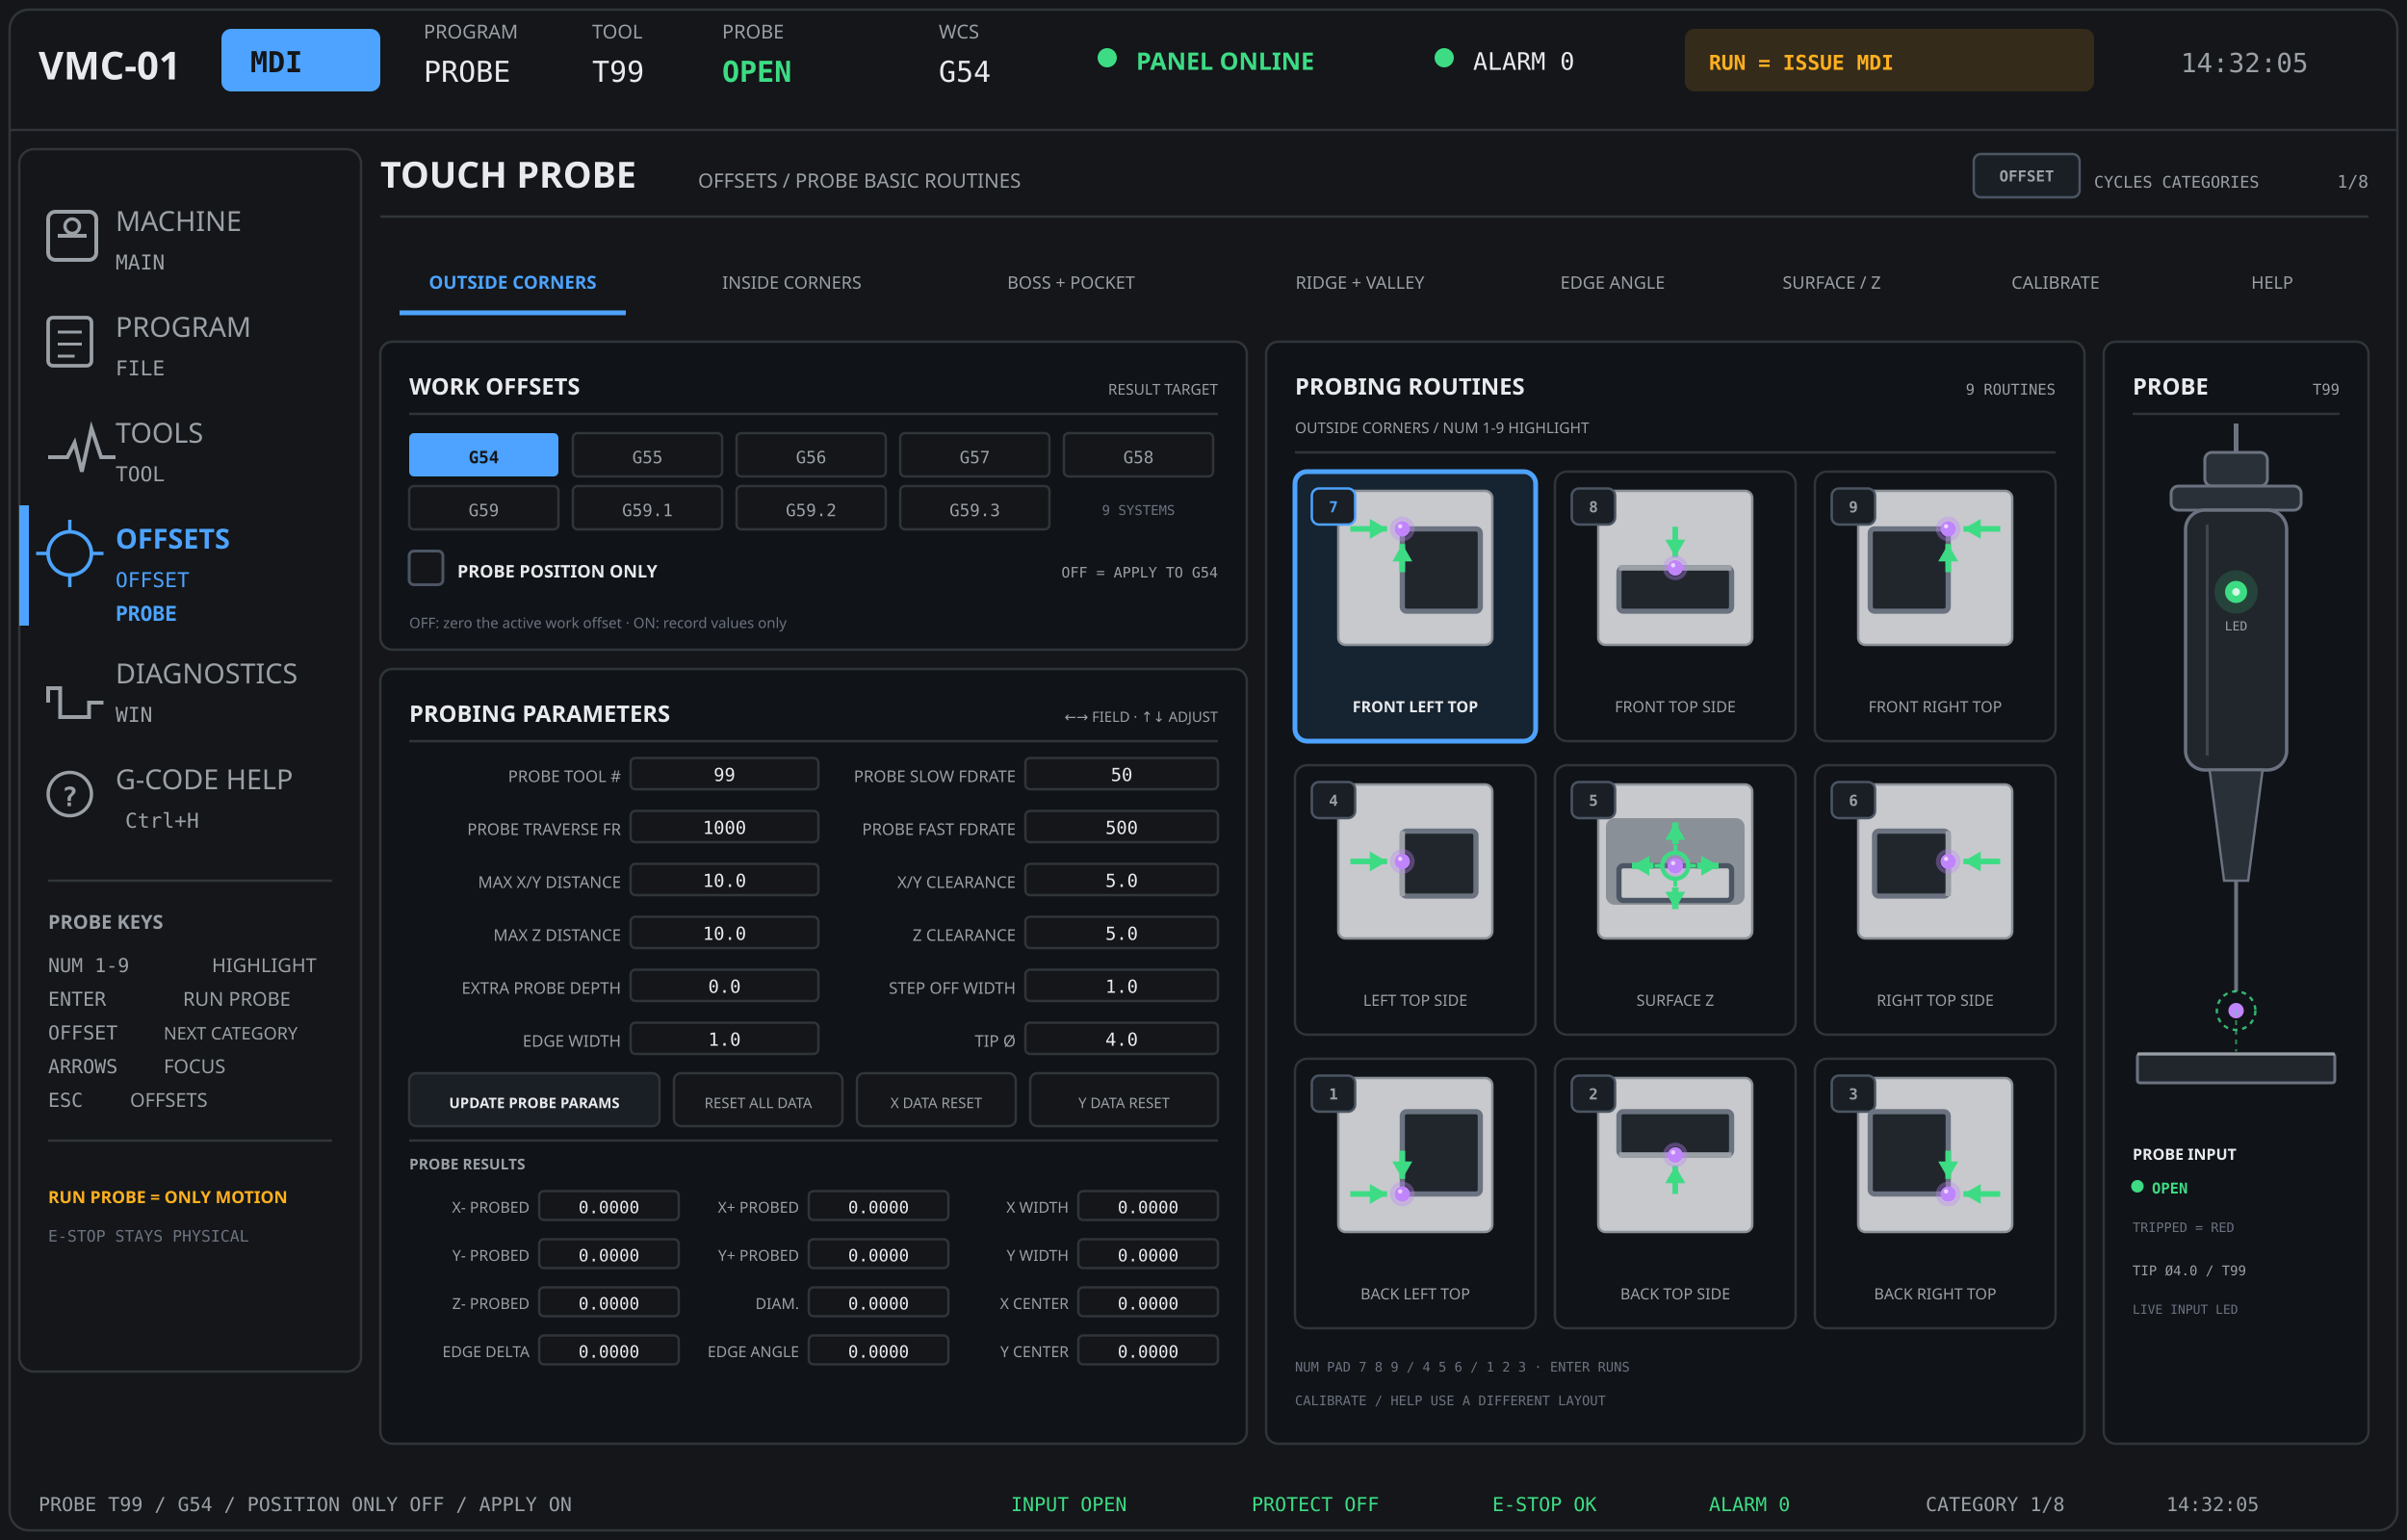
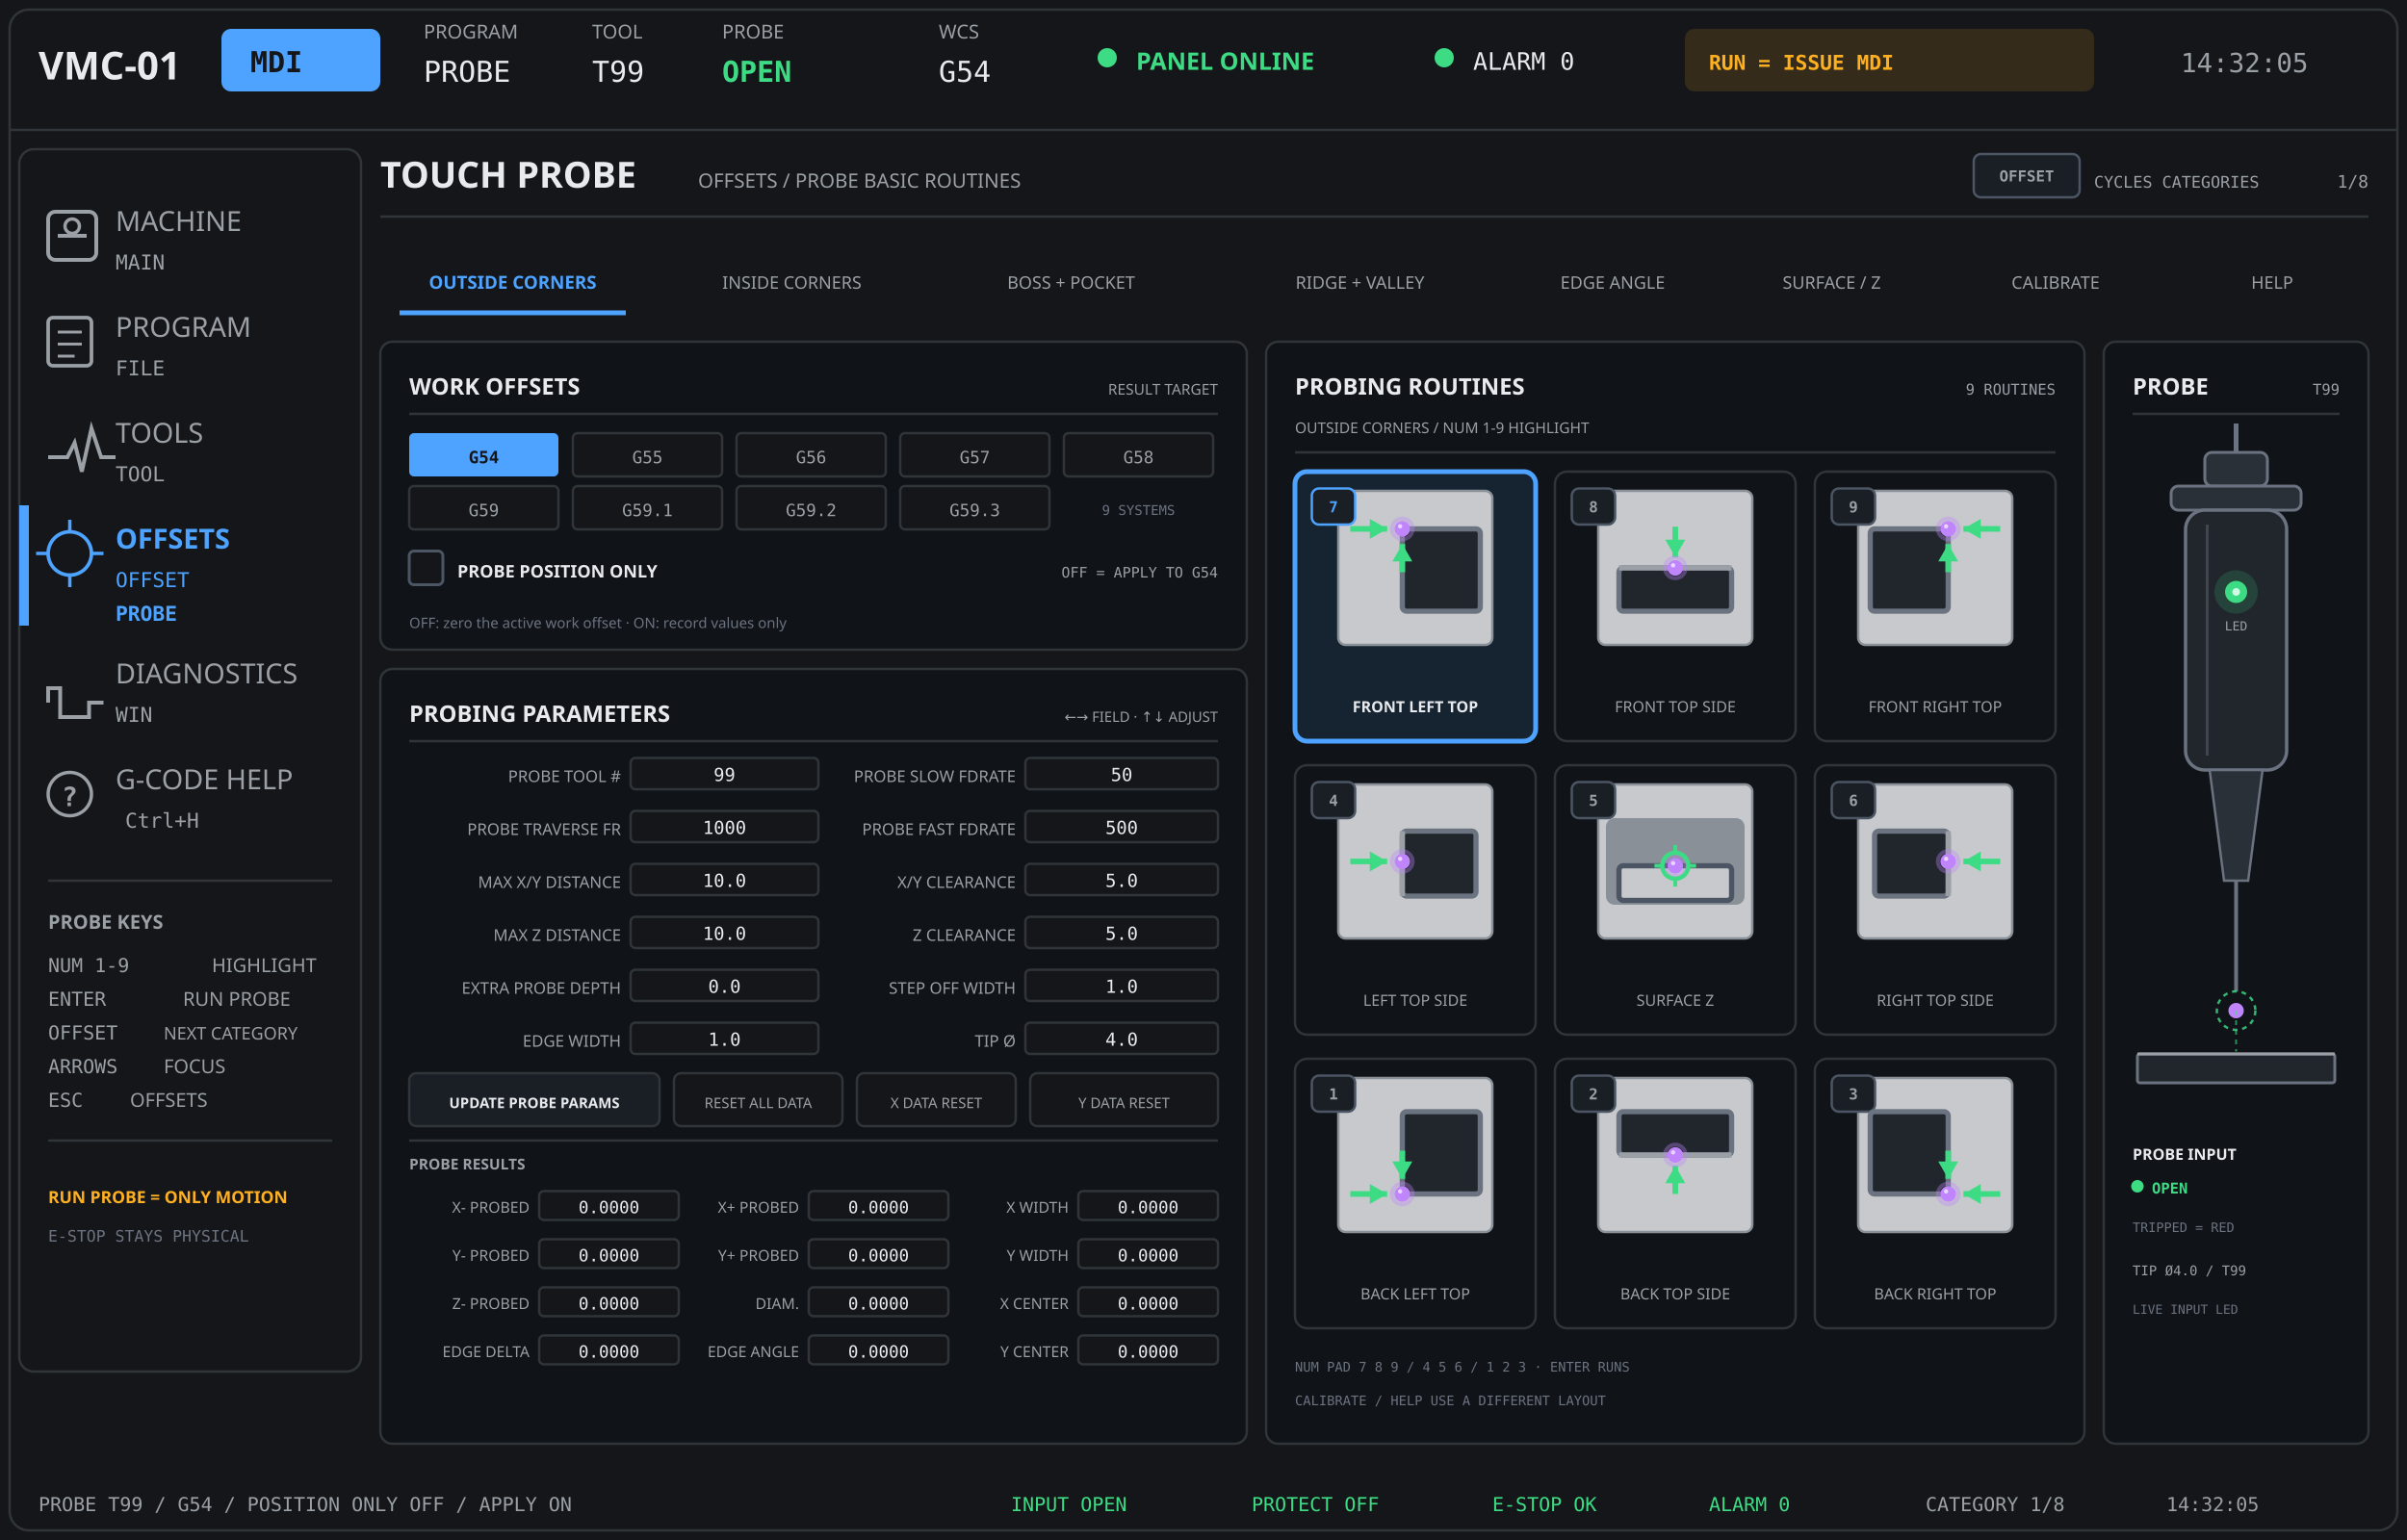
<svg xmlns="http://www.w3.org/2000/svg" viewBox="0 0 1000 640" width="1000" height="640">
  <rect x="0" y="0" width="1000" height="640" rx="0" fill="#141619" stroke="none" stroke-width="1" />
  <rect x="4" y="4" width="992" height="632" rx="8" fill="none" stroke="#30353a" stroke-width="1" />
  <line x1="4" y1="54" x2="996" y2="54" stroke="#30353a" stroke-width="1" />
  <text x="16" y="33" fill="#e8eaed" font-size="16" font-family="sans-serif" font-weight="700" text-anchor="start">VMC-01</text>
  <rect x="92" y="12" width="66" height="26" rx="4" fill="#4da3ff" stroke="none" stroke-width="1" />
  <text x="104" y="30" fill="#141619" font-size="12" font-family="monospace" font-weight="700" text-anchor="start">MDI</text>
  <text x="176" y="16" fill="#9aa0a6" font-size="8" font-family="sans-serif" text-anchor="start">PROGRAM</text>
  <text x="176" y="34" fill="#e8eaed" font-size="12" font-family="monospace" text-anchor="start">PROBE</text>
  <text x="246" y="16" fill="#9aa0a6" font-size="8" font-family="sans-serif" text-anchor="start">TOOL</text>
  <text x="246" y="34" fill="#e8eaed" font-size="12" font-family="monospace" text-anchor="start">T99</text>
  <text x="300" y="16" fill="#9aa0a6" font-size="8" font-family="sans-serif" text-anchor="start">PROBE</text>
  <text x="300" y="34" fill="#3ddc84" font-size="12" font-family="monospace" font-weight="700" text-anchor="start">OPEN</text>
  <text x="390" y="16" fill="#9aa0a6" font-size="8" font-family="sans-serif" text-anchor="start">WCS</text>
  <text x="390" y="34" fill="#e8eaed" font-size="12" font-family="monospace" text-anchor="start">G54</text>
  <circle cx="460" cy="24" r="4" fill="#3ddc84" />
  <text x="472" y="29" fill="#3ddc84" font-size="10" font-family="sans-serif" font-weight="700" text-anchor="start">PANEL ONLINE</text>
  <circle cx="600" cy="24" r="4" fill="#3ddc84" />
  <text x="612" y="29" fill="#e8eaed" font-size="10" font-family="monospace" text-anchor="start">ALARM 0</text>
  <rect x="700" y="12" width="170" height="26" rx="4" fill="#ffb020" stroke="none" stroke-width="0" opacity="0.14" />
  <text x="710" y="29" fill="#ffb020" font-size="8.5" font-family="monospace" font-weight="700" text-anchor="start">RUN = ISSUE MDI</text>
  <text x="906" y="30" fill="#9aa0a6" font-size="11" font-family="monospace" text-anchor="start">14:32:05</text>
  <rect x="8" y="62" width="142" height="508" rx="6" fill="#141619" stroke="#30353a" stroke-width="1" />
  <rect x="20" y="88" width="20" height="20" rx="3" fill="none" stroke="#9aa0a6" stroke-width="1.6" />
  <line x1="24" y1="98" x2="36" y2="98" stroke="#9aa0a6" stroke-width="1.6" />
  <circle cx="30" cy="94" r="3" fill="none" stroke="#9aa0a6" stroke-width="1.4" />
  <text x="48" y="96" fill="#9aa0a6" font-size="11.5" font-family="sans-serif" text-anchor="start">MACHINE</text>
  <text x="48" y="112" fill="#9aa0a6" font-size="8.5" font-family="monospace" text-anchor="start">MAIN</text>
  <rect x="20" y="132" width="18" height="20" rx="2" fill="none" stroke="#9aa0a6" stroke-width="1.5" />
  <line x1="24" y1="138" x2="34" y2="138" stroke="#9aa0a6" stroke-width="1.2" />
  <line x1="24" y1="143" x2="34" y2="143" stroke="#9aa0a6" stroke-width="1.2" />
  <line x1="24" y1="148" x2="31" y2="148" stroke="#9aa0a6" stroke-width="1.2" />
  <text x="48" y="140" fill="#9aa0a6" font-size="11.5" font-family="sans-serif" text-anchor="start">PROGRAM</text>
  <text x="48" y="156" fill="#9aa0a6" font-size="8.5" font-family="monospace" text-anchor="start">FILE</text>
  <path d="M20 190 L28 190 L31 184 L34 196 L38 178 L42 190 L48 190" fill="none" stroke="#9aa0a6" stroke-width="1.6" />
  <text x="48" y="184" fill="#9aa0a6" font-size="11.5" font-family="sans-serif" text-anchor="start">TOOLS</text>
  <text x="48" y="200" fill="#9aa0a6" font-size="8.5" font-family="monospace" text-anchor="start">TOOL</text>
  <rect x="8" y="210" width="4" height="50" rx="0" fill="#4da3ff" stroke="none" stroke-width="0" />
  <circle cx="29" cy="230" r="9" fill="none" stroke="#4da3ff" stroke-width="1.5" />
  <line x1="29" y1="216" x2="29" y2="221" stroke="#4da3ff" stroke-width="1.4" />
  <line x1="29" y1="239" x2="29" y2="244" stroke="#4da3ff" stroke-width="1.4" />
  <line x1="15" y1="230" x2="20" y2="230" stroke="#4da3ff" stroke-width="1.4" />
  <line x1="38" y1="230" x2="43" y2="230" stroke="#4da3ff" stroke-width="1.4" />
  <text x="48" y="228" fill="#4da3ff" font-size="11.5" font-family="sans-serif" font-weight="700" text-anchor="start">OFFSETS</text>
  <text x="48" y="244" fill="#4da3ff" font-size="8.5" font-family="monospace" text-anchor="start">OFFSET</text>
  <text x="48" y="258" fill="#4da3ff" font-size="8.5" font-family="monospace" font-weight="700" text-anchor="start">PROBE</text>
  <path d="M20 292 L20 286 L25 286 L25 298 L37 298 L37 292 L43 292" fill="none" stroke="#9aa0a6" stroke-width="1.6" />
  <text x="48" y="284" fill="#9aa0a6" font-size="11.5" font-family="sans-serif" text-anchor="start">DIAGNOSTICS</text>
  <text x="48" y="300" fill="#9aa0a6" font-size="8.5" font-family="monospace" text-anchor="start">WIN</text>
  <circle cx="29" cy="330" r="9" fill="none" stroke="#9aa0a6" stroke-width="1.4" />
  <text x="29" y="335" fill="#9aa0a6" font-size="11" font-family="monospace" font-weight="700" text-anchor="middle">?</text>
  <text x="48" y="328" fill="#9aa0a6" font-size="11.5" font-family="sans-serif" text-anchor="start">G-CODE HELP</text>
  <text x="52" y="344" fill="#9aa0a6" font-size="8.5" font-family="monospace" text-anchor="start">Ctrl+H</text>
  <line x1="20" y1="366" x2="138" y2="366" stroke="#30353a" stroke-width="1" />
  <text x="20" y="386" fill="#9aa0a6" font-size="8" font-family="sans-serif" font-weight="700" text-anchor="start">PROBE KEYS</text>
  <text x="20" y="404" fill="#9aa0a6" font-size="8" font-family="monospace" text-anchor="start">NUM 1-9</text>
  <text x="88" y="404" fill="#9aa0a6" font-size="8" font-family="sans-serif" text-anchor="start">HIGHLIGHT</text>
  <text x="20" y="418" fill="#9aa0a6" font-size="8" font-family="monospace" text-anchor="start">ENTER</text>
  <text x="76" y="418" fill="#9aa0a6" font-size="8" font-family="sans-serif" text-anchor="start">RUN PROBE</text>
  <text x="20" y="432" fill="#9aa0a6" font-size="8" font-family="monospace" text-anchor="start">OFFSET</text>
  <text x="68" y="432" fill="#9aa0a6" font-size="7.2" font-family="sans-serif" text-anchor="start">NEXT CATEGORY</text>
  <text x="20" y="446" fill="#9aa0a6" font-size="8" font-family="monospace" text-anchor="start">ARROWS</text>
  <text x="68" y="446" fill="#9aa0a6" font-size="8" font-family="sans-serif" text-anchor="start">FOCUS</text>
  <text x="20" y="460" fill="#9aa0a6" font-size="8" font-family="monospace" text-anchor="start">ESC</text>
  <text x="54" y="460" fill="#9aa0a6" font-size="8" font-family="sans-serif" text-anchor="start">OFFSETS</text>
  <line x1="20" y1="474" x2="138" y2="474" stroke="#30353a" stroke-width="1" />
  <text x="20" y="500" fill="#ffb020" font-size="7.0" font-family="sans-serif" font-weight="700" text-anchor="start">RUN PROBE = ONLY MOTION</text>
  <text x="20" y="516" fill="#6b7280" font-size="6.6" font-family="monospace" text-anchor="start">E-STOP STAYS PHYSICAL</text>
  <text x="158" y="78" fill="#e8eaed" font-size="15" font-family="sans-serif" font-weight="700" text-anchor="start">TOUCH PROBE</text>
  <text x="290" y="78" fill="#9aa0a6" font-size="8.2" font-family="sans-serif" text-anchor="start">OFFSETS / PROBE BASIC ROUTINES</text>
  <rect x="820" y="64" width="44" height="18" rx="3" fill="#1a1f25" stroke="#4b5563" stroke-width="1" />
  <text x="842.0" y="75.4" fill="#9aa0a6" font-size="6.3" font-family="monospace" font-weight="700" text-anchor="middle">OFFSET</text>
  <text x="870" y="78" fill="#9aa0a6" font-size="6.7" font-family="monospace" text-anchor="start">CYCLES CATEGORIES</text>
  <text x="984" y="78" fill="#9aa0a6" font-size="7.2" font-family="monospace" text-anchor="end">1/8</text>
  <line x1="158" y1="90" x2="984" y2="90" stroke="#30353a" stroke-width="1" />
  <text x="213.0" y="120" fill="#4da3ff" font-size="7.5" font-family="sans-serif" font-weight="700" text-anchor="middle">OUTSIDE CORNERS</text>
  <line x1="166" y1="130" x2="260" y2="130" stroke="#4da3ff" stroke-width="2" />
  <text x="329.0" y="120" fill="#9aa0a6" font-size="7.2" font-family="sans-serif" text-anchor="middle">INSIDE CORNERS</text>
  <text x="445.0" y="120" fill="#9aa0a6" font-size="7.2" font-family="sans-serif" text-anchor="middle">BOSS + POCKET</text>
  <text x="565.0" y="120" fill="#9aa0a6" font-size="7.2" font-family="sans-serif" text-anchor="middle">RIDGE + VALLEY</text>
  <text x="670.0" y="120" fill="#9aa0a6" font-size="7.2" font-family="sans-serif" text-anchor="middle">EDGE ANGLE</text>
  <text x="761.0" y="120" fill="#9aa0a6" font-size="7.2" font-family="sans-serif" text-anchor="middle">SURFACE / Z</text>
  <text x="854.0" y="120" fill="#9aa0a6" font-size="7.2" font-family="sans-serif" text-anchor="middle">CALIBRATE</text>
  <text x="944.0" y="120" fill="#9aa0a6" font-size="7.2" font-family="sans-serif" text-anchor="middle">HELP</text>
  <rect x="158" y="142" width="360" height="128" rx="5" fill="#101317" stroke="#30353a" stroke-width="1" />
  <text x="170" y="164" fill="#e8eaed" font-size="9.5" font-family="sans-serif" font-weight="700" text-anchor="start">WORK OFFSETS</text>
  <text x="506" y="164" fill="#9aa0a6" font-size="6.2" font-family="sans-serif" text-anchor="end">RESULT TARGET</text>
  <line x1="170" y1="172" x2="506" y2="172" stroke="#30353a" stroke-width="1" />
  <rect x="170" y="180" width="62" height="18" rx="2" fill="#4da3ff" stroke="none" stroke-width="1" />
  <text x="201" y="192.5" fill="#141619" font-size="7" font-family="monospace" font-weight="700" text-anchor="middle">G54</text>
  <rect x="238" y="180" width="62" height="18" rx="2" fill="#141619" stroke="#30353a" stroke-width="1" />
  <text x="269" y="192.5" fill="#9aa0a6" font-size="7" font-family="monospace" text-anchor="middle">G55</text>
  <rect x="306" y="180" width="62" height="18" rx="2" fill="#141619" stroke="#30353a" stroke-width="1" />
  <text x="337" y="192.5" fill="#9aa0a6" font-size="7" font-family="monospace" text-anchor="middle">G56</text>
  <rect x="374" y="180" width="62" height="18" rx="2" fill="#141619" stroke="#30353a" stroke-width="1" />
  <text x="405" y="192.5" fill="#9aa0a6" font-size="7" font-family="monospace" text-anchor="middle">G57</text>
  <rect x="442" y="180" width="62" height="18" rx="2" fill="#141619" stroke="#30353a" stroke-width="1" />
  <text x="473" y="192.5" fill="#9aa0a6" font-size="7" font-family="monospace" text-anchor="middle">G58</text>
  <rect x="170" y="202" width="62" height="18" rx="2" fill="#141619" stroke="#30353a" stroke-width="1" />
  <text x="201" y="214.5" fill="#9aa0a6" font-size="7" font-family="monospace" text-anchor="middle">G59</text>
  <rect x="238" y="202" width="62" height="18" rx="2" fill="#141619" stroke="#30353a" stroke-width="1" />
  <text x="269" y="214.5" fill="#9aa0a6" font-size="7" font-family="monospace" text-anchor="middle">G59.1</text>
  <rect x="306" y="202" width="62" height="18" rx="2" fill="#141619" stroke="#30353a" stroke-width="1" />
  <text x="337" y="214.5" fill="#9aa0a6" font-size="7" font-family="monospace" text-anchor="middle">G59.2</text>
  <rect x="374" y="202" width="62" height="18" rx="2" fill="#141619" stroke="#30353a" stroke-width="1" />
  <text x="405" y="214.5" fill="#9aa0a6" font-size="7" font-family="monospace" text-anchor="middle">G59.3</text>
  <text x="473" y="214" fill="#6b7280" font-size="5.6" font-family="monospace" text-anchor="middle">9 SYSTEMS</text>
  <rect x="170" y="229" width="14" height="14" rx="2" fill="#141619" stroke="#4b5563" stroke-width="1.2" />
  <text x="190" y="240" fill="#e8eaed" font-size="7.2" font-family="sans-serif" font-weight="700" text-anchor="start">PROBE POSITION ONLY</text>
  <text x="506" y="240" fill="#9aa0a6" font-size="6.0" font-family="monospace" text-anchor="end">OFF = APPLY TO G54</text>
  <text x="170" y="261" fill="#6b7280" font-size="6.0" font-family="sans-serif" text-anchor="start">OFF: zero the active work offset · ON: record values only</text>
  <rect x="158" y="278" width="360" height="322" rx="5" fill="#101317" stroke="#30353a" stroke-width="1" />
  <text x="170" y="300" fill="#e8eaed" font-size="9.5" font-family="sans-serif" font-weight="700" text-anchor="start">PROBING PARAMETERS</text>
  <text x="506" y="300" fill="#9aa0a6" font-size="5.9" font-family="sans-serif" text-anchor="end">←→ FIELD · ↑↓ ADJUST</text>
  <line x1="170" y1="308" x2="506" y2="308" stroke="#30353a" stroke-width="1" />
  <text x="258" y="325" fill="#9aa0a6" font-size="6.7" font-family="sans-serif" text-anchor="end">PROBE TOOL #</text>
  <rect x="262" y="315" width="78" height="13" rx="2" fill="#141619" stroke="#30353a" stroke-width="1" />
  <text x="301" y="324.6" fill="#e8eaed" font-size="7.5" font-family="monospace" text-anchor="middle">99</text>
  <text x="422" y="325" fill="#9aa0a6" font-size="6.7" font-family="sans-serif" text-anchor="end">PROBE SLOW FDRATE</text>
  <rect x="426" y="315" width="80" height="13" rx="2" fill="#141619" stroke="#30353a" stroke-width="1" />
  <text x="466" y="324.6" fill="#e8eaed" font-size="7.5" font-family="monospace" text-anchor="middle">50</text>
  <text x="258" y="347" fill="#9aa0a6" font-size="6.7" font-family="sans-serif" text-anchor="end">PROBE TRAVERSE FR</text>
  <rect x="262" y="337" width="78" height="13" rx="2" fill="#141619" stroke="#30353a" stroke-width="1" />
  <text x="301" y="346.6" fill="#e8eaed" font-size="7.5" font-family="monospace" text-anchor="middle">1000</text>
  <text x="422" y="347" fill="#9aa0a6" font-size="6.7" font-family="sans-serif" text-anchor="end">PROBE FAST FDRATE</text>
  <rect x="426" y="337" width="80" height="13" rx="2" fill="#141619" stroke="#30353a" stroke-width="1" />
  <text x="466" y="346.6" fill="#e8eaed" font-size="7.5" font-family="monospace" text-anchor="middle">500</text>
  <text x="258" y="369" fill="#9aa0a6" font-size="6.7" font-family="sans-serif" text-anchor="end">MAX X/Y DISTANCE</text>
  <rect x="262" y="359" width="78" height="13" rx="2" fill="#141619" stroke="#30353a" stroke-width="1" />
  <text x="301" y="368.6" fill="#e8eaed" font-size="7.5" font-family="monospace" text-anchor="middle">10.0</text>
  <text x="422" y="369" fill="#9aa0a6" font-size="6.7" font-family="sans-serif" text-anchor="end">X/Y CLEARANCE</text>
  <rect x="426" y="359" width="80" height="13" rx="2" fill="#141619" stroke="#30353a" stroke-width="1" />
  <text x="466" y="368.6" fill="#e8eaed" font-size="7.5" font-family="monospace" text-anchor="middle">5.0</text>
  <text x="258" y="391" fill="#9aa0a6" font-size="6.7" font-family="sans-serif" text-anchor="end">MAX Z DISTANCE</text>
  <rect x="262" y="381" width="78" height="13" rx="2" fill="#141619" stroke="#30353a" stroke-width="1" />
  <text x="301" y="390.6" fill="#e8eaed" font-size="7.5" font-family="monospace" text-anchor="middle">10.0</text>
  <text x="422" y="391" fill="#9aa0a6" font-size="6.7" font-family="sans-serif" text-anchor="end">Z CLEARANCE</text>
  <rect x="426" y="381" width="80" height="13" rx="2" fill="#141619" stroke="#30353a" stroke-width="1" />
  <text x="466" y="390.6" fill="#e8eaed" font-size="7.5" font-family="monospace" text-anchor="middle">5.0</text>
  <text x="258" y="413" fill="#9aa0a6" font-size="6.7" font-family="sans-serif" text-anchor="end">EXTRA PROBE DEPTH</text>
  <rect x="262" y="403" width="78" height="13" rx="2" fill="#141619" stroke="#30353a" stroke-width="1" />
  <text x="301" y="412.6" fill="#e8eaed" font-size="7.5" font-family="monospace" text-anchor="middle">0.0</text>
  <text x="422" y="413" fill="#9aa0a6" font-size="6.7" font-family="sans-serif" text-anchor="end">STEP OFF WIDTH</text>
  <rect x="426" y="403" width="80" height="13" rx="2" fill="#141619" stroke="#30353a" stroke-width="1" />
  <text x="466" y="412.6" fill="#e8eaed" font-size="7.5" font-family="monospace" text-anchor="middle">1.0</text>
  <text x="258" y="435" fill="#9aa0a6" font-size="6.7" font-family="sans-serif" text-anchor="end">EDGE WIDTH</text>
  <rect x="262" y="425" width="78" height="13" rx="2" fill="#141619" stroke="#30353a" stroke-width="1" />
  <text x="301" y="434.6" fill="#e8eaed" font-size="7.5" font-family="monospace" text-anchor="middle">1.0</text>
  <text x="422" y="435" fill="#9aa0a6" font-size="6.7" font-family="sans-serif" text-anchor="end">TIP Ø</text>
  <rect x="426" y="425" width="80" height="13" rx="2" fill="#141619" stroke="#30353a" stroke-width="1" />
  <text x="466" y="434.6" fill="#e8eaed" font-size="7.5" font-family="monospace" text-anchor="middle">4.0</text>
  <rect x="170" y="446" width="104" height="22" rx="3" fill="#1a1f25" stroke="#30353a" stroke-width="1" />
  <text x="222" y="460.5" fill="#e8eaed" font-size="6.0" font-family="sans-serif" font-weight="700" text-anchor="middle">UPDATE PROBE PARAMS</text>
  <rect x="280" y="446" width="70" height="22" rx="3" fill="#141619" stroke="#30353a" stroke-width="1" />
  <text x="315" y="460.5" fill="#9aa0a6" font-size="6.0" font-family="sans-serif" text-anchor="middle">RESET ALL DATA</text>
  <rect x="356" y="446" width="66" height="22" rx="3" fill="#141619" stroke="#30353a" stroke-width="1" />
  <text x="389" y="460.5" fill="#9aa0a6" font-size="6.0" font-family="sans-serif" text-anchor="middle">X DATA RESET</text>
  <rect x="428" y="446" width="78" height="22" rx="3" fill="#141619" stroke="#30353a" stroke-width="1" />
  <text x="467" y="460.5" fill="#9aa0a6" font-size="6.0" font-family="sans-serif" text-anchor="middle">Y DATA RESET</text>
  <line x1="170" y1="474" x2="506" y2="474" stroke="#30353a" stroke-width="1" />
  <text x="170" y="486" fill="#9aa0a6" font-size="6.2" font-family="sans-serif" font-weight="700" text-anchor="start">PROBE RESULTS</text>
  <text x="220" y="504" fill="#9aa0a6" font-size="6.3" font-family="sans-serif" text-anchor="end">X- PROBED</text>
  <rect x="224" y="495" width="58" height="12" rx="2" fill="#141619" stroke="#30353a" stroke-width="1" />
  <text x="253" y="504.2" fill="#e8eaed" font-size="7.0" font-family="monospace" text-anchor="middle">0.0000</text>
  <text x="332" y="504" fill="#9aa0a6" font-size="6.3" font-family="sans-serif" text-anchor="end">X+ PROBED</text>
  <rect x="336" y="495" width="58" height="12" rx="2" fill="#141619" stroke="#30353a" stroke-width="1" />
  <text x="365" y="504.2" fill="#e8eaed" font-size="7.0" font-family="monospace" text-anchor="middle">0.0000</text>
  <text x="444" y="504" fill="#9aa0a6" font-size="6.3" font-family="sans-serif" text-anchor="end">X WIDTH</text>
  <rect x="448" y="495" width="58" height="12" rx="2" fill="#141619" stroke="#30353a" stroke-width="1" />
  <text x="477" y="504.2" fill="#e8eaed" font-size="7.0" font-family="monospace" text-anchor="middle">0.0000</text>
  <text x="220" y="524" fill="#9aa0a6" font-size="6.3" font-family="sans-serif" text-anchor="end">Y- PROBED</text>
  <rect x="224" y="515" width="58" height="12" rx="2" fill="#141619" stroke="#30353a" stroke-width="1" />
  <text x="253" y="524.2" fill="#e8eaed" font-size="7.0" font-family="monospace" text-anchor="middle">0.0000</text>
  <text x="332" y="524" fill="#9aa0a6" font-size="6.3" font-family="sans-serif" text-anchor="end">Y+ PROBED</text>
  <rect x="336" y="515" width="58" height="12" rx="2" fill="#141619" stroke="#30353a" stroke-width="1" />
  <text x="365" y="524.2" fill="#e8eaed" font-size="7.0" font-family="monospace" text-anchor="middle">0.0000</text>
  <text x="444" y="524" fill="#9aa0a6" font-size="6.3" font-family="sans-serif" text-anchor="end">Y WIDTH</text>
  <rect x="448" y="515" width="58" height="12" rx="2" fill="#141619" stroke="#30353a" stroke-width="1" />
  <text x="477" y="524.2" fill="#e8eaed" font-size="7.0" font-family="monospace" text-anchor="middle">0.0000</text>
  <text x="220" y="544" fill="#9aa0a6" font-size="6.3" font-family="sans-serif" text-anchor="end">Z- PROBED</text>
  <rect x="224" y="535" width="58" height="12" rx="2" fill="#141619" stroke="#30353a" stroke-width="1" />
  <text x="253" y="544.2" fill="#e8eaed" font-size="7.0" font-family="monospace" text-anchor="middle">0.0000</text>
  <text x="332" y="544" fill="#9aa0a6" font-size="6.3" font-family="sans-serif" text-anchor="end">DIAM.</text>
  <rect x="336" y="535" width="58" height="12" rx="2" fill="#141619" stroke="#30353a" stroke-width="1" />
  <text x="365" y="544.2" fill="#e8eaed" font-size="7.0" font-family="monospace" text-anchor="middle">0.0000</text>
  <text x="444" y="544" fill="#9aa0a6" font-size="6.3" font-family="sans-serif" text-anchor="end">X CENTER</text>
  <rect x="448" y="535" width="58" height="12" rx="2" fill="#141619" stroke="#30353a" stroke-width="1" />
  <text x="477" y="544.2" fill="#e8eaed" font-size="7.0" font-family="monospace" text-anchor="middle">0.0000</text>
  <text x="220" y="564" fill="#9aa0a6" font-size="6.3" font-family="sans-serif" text-anchor="end">EDGE DELTA</text>
  <rect x="224" y="555" width="58" height="12" rx="2" fill="#141619" stroke="#30353a" stroke-width="1" />
  <text x="253" y="564.2" fill="#e8eaed" font-size="7.0" font-family="monospace" text-anchor="middle">0.0000</text>
  <text x="332" y="564" fill="#9aa0a6" font-size="6.3" font-family="sans-serif" text-anchor="end">EDGE ANGLE</text>
  <rect x="336" y="555" width="58" height="12" rx="2" fill="#141619" stroke="#30353a" stroke-width="1" />
  <text x="365" y="564.2" fill="#e8eaed" font-size="7.0" font-family="monospace" text-anchor="middle">0.0000</text>
  <text x="444" y="564" fill="#9aa0a6" font-size="6.3" font-family="sans-serif" text-anchor="end">Y CENTER</text>
  <rect x="448" y="555" width="58" height="12" rx="2" fill="#141619" stroke="#30353a" stroke-width="1" />
  <text x="477" y="564.2" fill="#e8eaed" font-size="7.0" font-family="monospace" text-anchor="middle">0.0000</text>
  <rect x="874" y="142" width="110" height="458" rx="5" fill="#101317" stroke="#30353a" stroke-width="1" />
  <text x="886" y="164" fill="#e8eaed" font-size="9.5" font-family="sans-serif" font-weight="700" text-anchor="start">PROBE</text>
  <text x="972" y="164" fill="#9aa0a6" font-size="6.2" font-family="monospace" text-anchor="end">T99</text>
  <line x1="886" y1="172" x2="972" y2="172" stroke="#30353a" stroke-width="1" />
  <line x1="929" y1="176" x2="929" y2="188" stroke="#6b7280" stroke-width="2" />
  <rect x="916" y="188" width="26" height="14" rx="3" fill="#2a3037" stroke="#6b7280" stroke-width="1.2" />
  <rect x="902" y="202" width="54" height="10" rx="3" fill="#2a3037" stroke="#6b7280" stroke-width="1.2" />
  <rect x="908" y="212" width="42" height="108" rx="8" fill="#20262c" stroke="#6b7280" stroke-width="1.4" />
  <line x1="917" y1="218" x2="917" y2="314" stroke="#3f464e" stroke-width="1.2" />
  <circle cx="929" cy="246" r="9" fill="#3ddc84" opacity="0.16" />
  <circle cx="929" cy="246" r="4.6" fill="#3ddc84" />
  <circle cx="929" cy="246" r="1.6" fill="#d1fae5" />
  <text x="929" y="262" fill="#9aa0a6" font-size="5.2" font-family="monospace" text-anchor="middle">LED</text>
  <path d="M918 320 L940 320 L934 366 L924 366 Z" fill="#2a3037" stroke="#6b7280" stroke-width="1" />
  <line x1="929" y1="366" x2="929" y2="412" stroke="#6b7280" stroke-width="1.6" />
  <circle cx="929" cy="420" r="3.2" fill="#c084fc" />
  <circle cx="929" cy="420" r="8" fill="none" stroke="#3ddc84" stroke-width="1" stroke-dasharray="2 2" opacity="0.8" />
  <line x1="929" y1="420" x2="929" y2="437" stroke="#3ddc84" stroke-width="0.8" stroke-dasharray="2 2" opacity="0.6" />
  <rect x="888" y="438" width="82" height="12" rx="1" fill="#20262c" stroke="#6b7280" stroke-width="1.2" />
  <line x1="888" y1="438" x2="970" y2="438" stroke="#9aa0a6" stroke-width="1.2" />
  <text x="886" y="482" fill="#e8eaed" font-size="6.4" font-family="sans-serif" font-weight="700" text-anchor="start">PROBE INPUT</text>
  <circle cx="888" cy="493" r="2.6" fill="#3ddc84" />
  <text x="894" y="496" fill="#3ddc84" font-size="6.2" font-family="monospace" font-weight="700" text-anchor="start">OPEN</text>
  <text x="886" y="512" fill="#6b7280" font-size="5.4" font-family="monospace" text-anchor="start">TRIPPED = RED</text>
  <text x="886" y="530" fill="#9aa0a6" font-size="5.6" font-family="monospace" text-anchor="start">TIP Ø4.0 / T99</text>
  <text x="886" y="546" fill="#6b7280" font-size="5.2" font-family="monospace" text-anchor="start">LIVE INPUT LED</text>
  <rect x="526" y="142" width="340" height="458" rx="5" fill="#101317" stroke="#30353a" stroke-width="1" />
  <text x="538" y="164" fill="#e8eaed" font-size="9.5" font-family="sans-serif" font-weight="700" text-anchor="start">PROBING ROUTINES</text>
  <text x="854" y="164" fill="#9aa0a6" font-size="6.2" font-family="monospace" text-anchor="end">9 ROUTINES</text>
  <text x="538" y="180" fill="#9aa0a6" font-size="6.2" font-family="sans-serif" text-anchor="start">OUTSIDE CORNERS / NUM 1-9 HIGHLIGHT</text>
  <line x1="538" y1="188" x2="854" y2="188" stroke="#30353a" stroke-width="1" />
  <rect x="538" y="196" width="100" height="112" rx="5" fill="#4da3ff" fill-opacity="0.11" stroke="#4da3ff" stroke-width="2" />
  <rect x="556.0" y="204" width="64" height="64" rx="3" fill="#c7c9cc" stroke="#8b9198" stroke-width="1" />
  <rect x="545" y="203" width="18" height="15" rx="3" fill="#1a1f25" stroke="#4da3ff" stroke-width="1" />
  <text x="554.0" y="212.9" fill="#4da3ff" font-size="6.3" font-family="monospace" font-weight="700" text-anchor="middle">7</text>
  <g transform="translate(557.4,216.2) scale(1.8)">
    <rect x="14" y="2" width="18" height="19" rx="1" fill="#20262c" stroke="#6b7280" stroke-width="1.2" />
    <line x1="2" y1="2" x2="10.5" y2="2" stroke="#3ddc84" stroke-width="1.3" />
    <polygon points="10.5,2 6.5,-0.3 6.5,4.3" fill="#3ddc84" />
    <line x1="14" y1="12" x2="14" y2="5.5" stroke="#3ddc84" stroke-width="1.3" />
    <polygon points="14,5.5 11.7,9.5 16.3,9.5" fill="#3ddc84" />
    <circle cx="14" cy="2" r="2.4" fill="none" stroke="#c084fc" stroke-width="0.9" opacity="0.35" />
    <circle cx="14" cy="2" r="1.8" fill="#c084fc" />
    <circle cx="13.5" cy="1.4" r="0.5" fill="#e9d5ff" />
  </g>
  <text x="588.0" y="296" fill="#e8eaed" font-size="6.4" font-family="sans-serif" font-weight="700" text-anchor="middle">FRONT LEFT TOP</text>
  <rect x="646" y="196" width="100" height="112" rx="5" fill="#101317" stroke="#30353a" stroke-width="1" />
  <rect x="664.0" y="204" width="64" height="64" rx="3" fill="#c7c9cc" stroke="#8b9198" stroke-width="1" />
  <rect x="653" y="203" width="18" height="15" rx="3" fill="#1a1f25" stroke="#4b5563" stroke-width="1" />
  <text x="662.0" y="212.9" fill="#9aa0a6" font-size="6.3" font-family="monospace" font-weight="700" text-anchor="middle">8</text>
  <g transform="translate(665.4,216.2) scale(1.8)">
    <rect x="4" y="11" width="26" height="10" rx="1" fill="#20262c" stroke="#6b7280" stroke-width="1.2" />
    <line x1="4" y1="11" x2="30" y2="11" stroke="#9aa0a6" stroke-width="1.2" />
    <line x1="17" y1="1.5" x2="17" y2="8.5" stroke="#3ddc84" stroke-width="1.3" />
    <polygon points="17,8.5 14.7,4.5 19.3,4.5" fill="#3ddc84" />
    <circle cx="17" cy="11" r="2.4" fill="none" stroke="#c084fc" stroke-width="0.9" opacity="0.35" />
    <circle cx="17" cy="11" r="1.8" fill="#c084fc" />
    <circle cx="16.5" cy="10.4" r="0.5" fill="#e9d5ff" />
  </g>
  <text x="696.0" y="296" fill="#9aa0a6" font-size="6.4" font-family="sans-serif" text-anchor="middle">FRONT TOP SIDE</text>
  <rect x="754" y="196" width="100" height="112" rx="5" fill="#101317" stroke="#30353a" stroke-width="1" />
  <rect x="772.0" y="204" width="64" height="64" rx="3" fill="#c7c9cc" stroke="#8b9198" stroke-width="1" />
  <rect x="761" y="203" width="18" height="15" rx="3" fill="#1a1f25" stroke="#4b5563" stroke-width="1" />
  <text x="770.0" y="212.9" fill="#9aa0a6" font-size="6.3" font-family="monospace" font-weight="700" text-anchor="middle">9</text>
  <g transform="translate(773.4,216.2) scale(1.8)">
    <rect x="2" y="2" width="18" height="19" rx="1" fill="#20262c" stroke="#6b7280" stroke-width="1.2" />
    <line x1="32" y1="2" x2="23.5" y2="2" stroke="#3ddc84" stroke-width="1.3" />
    <polygon points="23.5,2 27.5,-0.3 27.5,4.3" fill="#3ddc84" />
    <line x1="20" y1="12" x2="20" y2="5.5" stroke="#3ddc84" stroke-width="1.3" />
    <polygon points="20,5.5 17.7,9.5 22.3,9.5" fill="#3ddc84" />
    <circle cx="20" cy="2" r="2.4" fill="none" stroke="#c084fc" stroke-width="0.9" opacity="0.35" />
    <circle cx="20" cy="2" r="1.8" fill="#c084fc" />
    <circle cx="19.5" cy="1.4" r="0.5" fill="#e9d5ff" />
  </g>
  <text x="804.0" y="296" fill="#9aa0a6" font-size="6.4" font-family="sans-serif" text-anchor="middle">FRONT RIGHT TOP</text>
  <rect x="538" y="318" width="100" height="112" rx="5" fill="#101317" stroke="#30353a" stroke-width="1" />
  <rect x="556.0" y="326" width="64" height="64" rx="3" fill="#c7c9cc" stroke="#8b9198" stroke-width="1" />
  <rect x="545" y="325" width="18" height="15" rx="3" fill="#1a1f25" stroke="#4b5563" stroke-width="1" />
  <text x="554.0" y="334.9" fill="#9aa0a6" font-size="6.3" font-family="monospace" font-weight="700" text-anchor="middle">4</text>
  <g transform="translate(557.4,338.2) scale(1.8)">
    <rect x="14" y="4" width="17" height="15" rx="1" fill="#20262c" stroke="#6b7280" stroke-width="1.2" />
    <line x1="14" y1="4" x2="14" y2="19" stroke="#9aa0a6" stroke-width="1.2" />
    <line x1="2" y1="11" x2="10.5" y2="11" stroke="#3ddc84" stroke-width="1.3" />
    <polygon points="10.5,11 6.5,8.7 6.5,13.3" fill="#3ddc84" />
    <circle cx="14" cy="11" r="2.4" fill="none" stroke="#c084fc" stroke-width="0.9" opacity="0.35" />
    <circle cx="14" cy="11" r="1.8" fill="#c084fc" />
    <circle cx="13.5" cy="10.4" r="0.5" fill="#e9d5ff" />
  </g>
  <text x="588.0" y="418" fill="#9aa0a6" font-size="6.4" font-family="sans-serif" text-anchor="middle">LEFT TOP SIDE</text>
  <rect x="646" y="318" width="100" height="112" rx="5" fill="#101317" stroke="#30353a" stroke-width="1" />
  <rect x="664.0" y="326" width="64" height="64" rx="3" fill="#c7c9cc" stroke="#8b9198" stroke-width="1" />
  <rect x="653" y="325" width="18" height="15" rx="3" fill="#1a1f25" stroke="#4b5563" stroke-width="1" />
  <text x="662.0" y="334.9" fill="#9aa0a6" font-size="6.3" font-family="monospace" font-weight="700" text-anchor="middle">5</text>
  <g transform="translate(665.4,338.2) scale(1.8)">
    <rect x="1" y="1" width="32" height="20" rx="2" fill="#8a9097" stroke="none" stroke-width="0" />
    <rect x="4" y="12" width="26" height="8" rx="1" fill="#c7c9cc" stroke="#4b5563" stroke-width="1.2" />
    <circle cx="17" cy="12" r="2.4" fill="none" stroke="#c084fc" stroke-width="0.9" opacity="0.35" />
    <circle cx="17" cy="12" r="1.8" fill="#c084fc" />
    <circle cx="16.5" cy="11.4" r="0.5" fill="#e9d5ff" />
-     <line x1="17" y1="7" x2="17" y2="2" stroke="#3ddc84" stroke-width="1.5" />
-     <polygon points="17,2 14.7,6 19.3,6" fill="#3ddc84" />
-     <line x1="17" y1="17" x2="17" y2="22" stroke="#3ddc84" stroke-width="1.5" />
-     <polygon points="17,22 14.7,18 19.3,18" fill="#3ddc84" />
-     <line x1="12" y1="12" x2="7" y2="12" stroke="#3ddc84" stroke-width="1.5" />
-     <polygon points="7,12 11,9.7 11,14.3" fill="#3ddc84" />
-     <line x1="22" y1="12" x2="27" y2="12" stroke="#3ddc84" stroke-width="1.5" />
-     <polygon points="27,12 23,9.7 23,14.3" fill="#3ddc84" />
    <circle cx="17" cy="12" r="3.0" fill="none" stroke="#3ddc84" stroke-width="1.0" />
    <line x1="17" y1="9.0" x2="17" y2="7.2" stroke="#3ddc84" stroke-width="0.9" />
    <line x1="17" y1="15.0" x2="17" y2="16.8" stroke="#3ddc84" stroke-width="0.9" />
    <line x1="14.0" y1="12" x2="12.2" y2="12" stroke="#3ddc84" stroke-width="0.9" />
    <line x1="20.0" y1="12" x2="21.8" y2="12" stroke="#3ddc84" stroke-width="0.9" />
  </g>
  <text x="696.0" y="418" fill="#9aa0a6" font-size="6.4" font-family="sans-serif" text-anchor="middle">SURFACE Z</text>
  <rect x="754" y="318" width="100" height="112" rx="5" fill="#101317" stroke="#30353a" stroke-width="1" />
  <rect x="772.0" y="326" width="64" height="64" rx="3" fill="#c7c9cc" stroke="#8b9198" stroke-width="1" />
  <rect x="761" y="325" width="18" height="15" rx="3" fill="#1a1f25" stroke="#4b5563" stroke-width="1" />
  <text x="770.0" y="334.9" fill="#9aa0a6" font-size="6.3" font-family="monospace" font-weight="700" text-anchor="middle">6</text>
  <g transform="translate(773.4,338.2) scale(1.8)">
    <rect x="3" y="4" width="17" height="15" rx="1" fill="#20262c" stroke="#6b7280" stroke-width="1.2" />
    <line x1="20" y1="4" x2="20" y2="19" stroke="#9aa0a6" stroke-width="1.2" />
    <line x1="32" y1="11" x2="23.5" y2="11" stroke="#3ddc84" stroke-width="1.3" />
    <polygon points="23.5,11 27.5,8.7 27.5,13.3" fill="#3ddc84" />
    <circle cx="20" cy="11" r="2.4" fill="none" stroke="#c084fc" stroke-width="0.9" opacity="0.35" />
    <circle cx="20" cy="11" r="1.8" fill="#c084fc" />
    <circle cx="19.5" cy="10.4" r="0.5" fill="#e9d5ff" />
  </g>
  <text x="804.0" y="418" fill="#9aa0a6" font-size="6.4" font-family="sans-serif" text-anchor="middle">RIGHT TOP SIDE</text>
  <rect x="538" y="440" width="100" height="112" rx="5" fill="#101317" stroke="#30353a" stroke-width="1" />
  <rect x="556.0" y="448" width="64" height="64" rx="3" fill="#c7c9cc" stroke="#8b9198" stroke-width="1" />
  <rect x="545" y="447" width="18" height="15" rx="3" fill="#1a1f25" stroke="#4b5563" stroke-width="1" />
  <text x="554.0" y="456.9" fill="#9aa0a6" font-size="6.3" font-family="monospace" font-weight="700" text-anchor="middle">1</text>
  <g transform="translate(557.4,460.2) scale(1.8)">
    <rect x="14" y="1" width="18" height="19" rx="1" fill="#20262c" stroke="#6b7280" stroke-width="1.2" />
    <line x1="2" y1="20" x2="10.5" y2="20" stroke="#3ddc84" stroke-width="1.3" />
    <polygon points="10.5,20 6.5,17.7 6.5,22.3" fill="#3ddc84" />
    <line x1="14" y1="10" x2="14" y2="16.5" stroke="#3ddc84" stroke-width="1.3" />
    <polygon points="14,16.5 11.7,12.5 16.3,12.5" fill="#3ddc84" />
    <circle cx="14" cy="20" r="2.4" fill="none" stroke="#c084fc" stroke-width="0.9" opacity="0.35" />
    <circle cx="14" cy="20" r="1.8" fill="#c084fc" />
    <circle cx="13.5" cy="19.4" r="0.5" fill="#e9d5ff" />
  </g>
  <text x="588.0" y="540" fill="#9aa0a6" font-size="6.4" font-family="sans-serif" text-anchor="middle">BACK LEFT TOP</text>
  <rect x="646" y="440" width="100" height="112" rx="5" fill="#101317" stroke="#30353a" stroke-width="1" />
  <rect x="664.0" y="448" width="64" height="64" rx="3" fill="#c7c9cc" stroke="#8b9198" stroke-width="1" />
  <rect x="653" y="447" width="18" height="15" rx="3" fill="#1a1f25" stroke="#4b5563" stroke-width="1" />
  <text x="662.0" y="456.9" fill="#9aa0a6" font-size="6.3" font-family="monospace" font-weight="700" text-anchor="middle">2</text>
  <g transform="translate(665.4,460.2) scale(1.8)">
    <rect x="4" y="1" width="26" height="10" rx="1" fill="#20262c" stroke="#6b7280" stroke-width="1.2" />
    <line x1="4" y1="11" x2="30" y2="11" stroke="#9aa0a6" stroke-width="1.2" />
    <line x1="17" y1="20" x2="17" y2="13.5" stroke="#3ddc84" stroke-width="1.3" />
    <polygon points="17,13.5 14.7,17.5 19.3,17.5" fill="#3ddc84" />
    <circle cx="17" cy="11" r="2.4" fill="none" stroke="#c084fc" stroke-width="0.9" opacity="0.35" />
    <circle cx="17" cy="11" r="1.8" fill="#c084fc" />
    <circle cx="16.5" cy="10.4" r="0.5" fill="#e9d5ff" />
  </g>
  <text x="696.0" y="540" fill="#9aa0a6" font-size="6.4" font-family="sans-serif" text-anchor="middle">BACK TOP SIDE</text>
  <rect x="754" y="440" width="100" height="112" rx="5" fill="#101317" stroke="#30353a" stroke-width="1" />
  <rect x="772.0" y="448" width="64" height="64" rx="3" fill="#c7c9cc" stroke="#8b9198" stroke-width="1" />
  <rect x="761" y="447" width="18" height="15" rx="3" fill="#1a1f25" stroke="#4b5563" stroke-width="1" />
  <text x="770.0" y="456.9" fill="#9aa0a6" font-size="6.3" font-family="monospace" font-weight="700" text-anchor="middle">3</text>
  <g transform="translate(773.4,460.2) scale(1.8)">
    <rect x="2" y="1" width="18" height="19" rx="1" fill="#20262c" stroke="#6b7280" stroke-width="1.2" />
    <line x1="32" y1="20" x2="23.5" y2="20" stroke="#3ddc84" stroke-width="1.3" />
    <polygon points="23.5,20 27.5,17.7 27.5,22.3" fill="#3ddc84" />
    <line x1="20" y1="10" x2="20" y2="16.5" stroke="#3ddc84" stroke-width="1.3" />
    <polygon points="20,16.5 17.7,12.5 22.3,12.5" fill="#3ddc84" />
    <circle cx="20" cy="20" r="2.4" fill="none" stroke="#c084fc" stroke-width="0.9" opacity="0.35" />
    <circle cx="20" cy="20" r="1.8" fill="#c084fc" />
    <circle cx="19.5" cy="19.4" r="0.5" fill="#e9d5ff" />
  </g>
  <text x="804.0" y="540" fill="#9aa0a6" font-size="6.4" font-family="sans-serif" text-anchor="middle">BACK RIGHT TOP</text>
  <text x="538" y="570" fill="#6b7280" font-size="5.5" font-family="monospace" text-anchor="start">NUM PAD 7 8 9 / 4 5 6 / 1 2 3  ·  ENTER RUNS</text>
  <text x="538" y="584" fill="#6b7280" font-size="5.5" font-family="monospace" text-anchor="start">CALIBRATE / HELP USE A DIFFERENT LAYOUT</text>
  <text x="16" y="628" fill="#9aa0a6" font-size="8" font-family="monospace" text-anchor="start">PROBE T99 / G54 / POSITION ONLY OFF / APPLY ON</text>
  <text x="420" y="628" fill="#3ddc84" font-size="8" font-family="monospace" text-anchor="start">INPUT OPEN</text>
  <text x="520" y="628" fill="#3ddc84" font-size="8" font-family="monospace" text-anchor="start">PROTECT OFF</text>
  <text x="620" y="628" fill="#3ddc84" font-size="8" font-family="monospace" text-anchor="start">E-STOP OK</text>
  <text x="710" y="628" fill="#3ddc84" font-size="8" font-family="monospace" text-anchor="start">ALARM 0</text>
  <text x="800" y="628" fill="#9aa0a6" font-size="8" font-family="monospace" text-anchor="start">CATEGORY 1/8</text>
  <text x="900" y="628" fill="#9aa0a6" font-size="8" font-family="monospace" text-anchor="start">14:32:05</text>
</svg>
